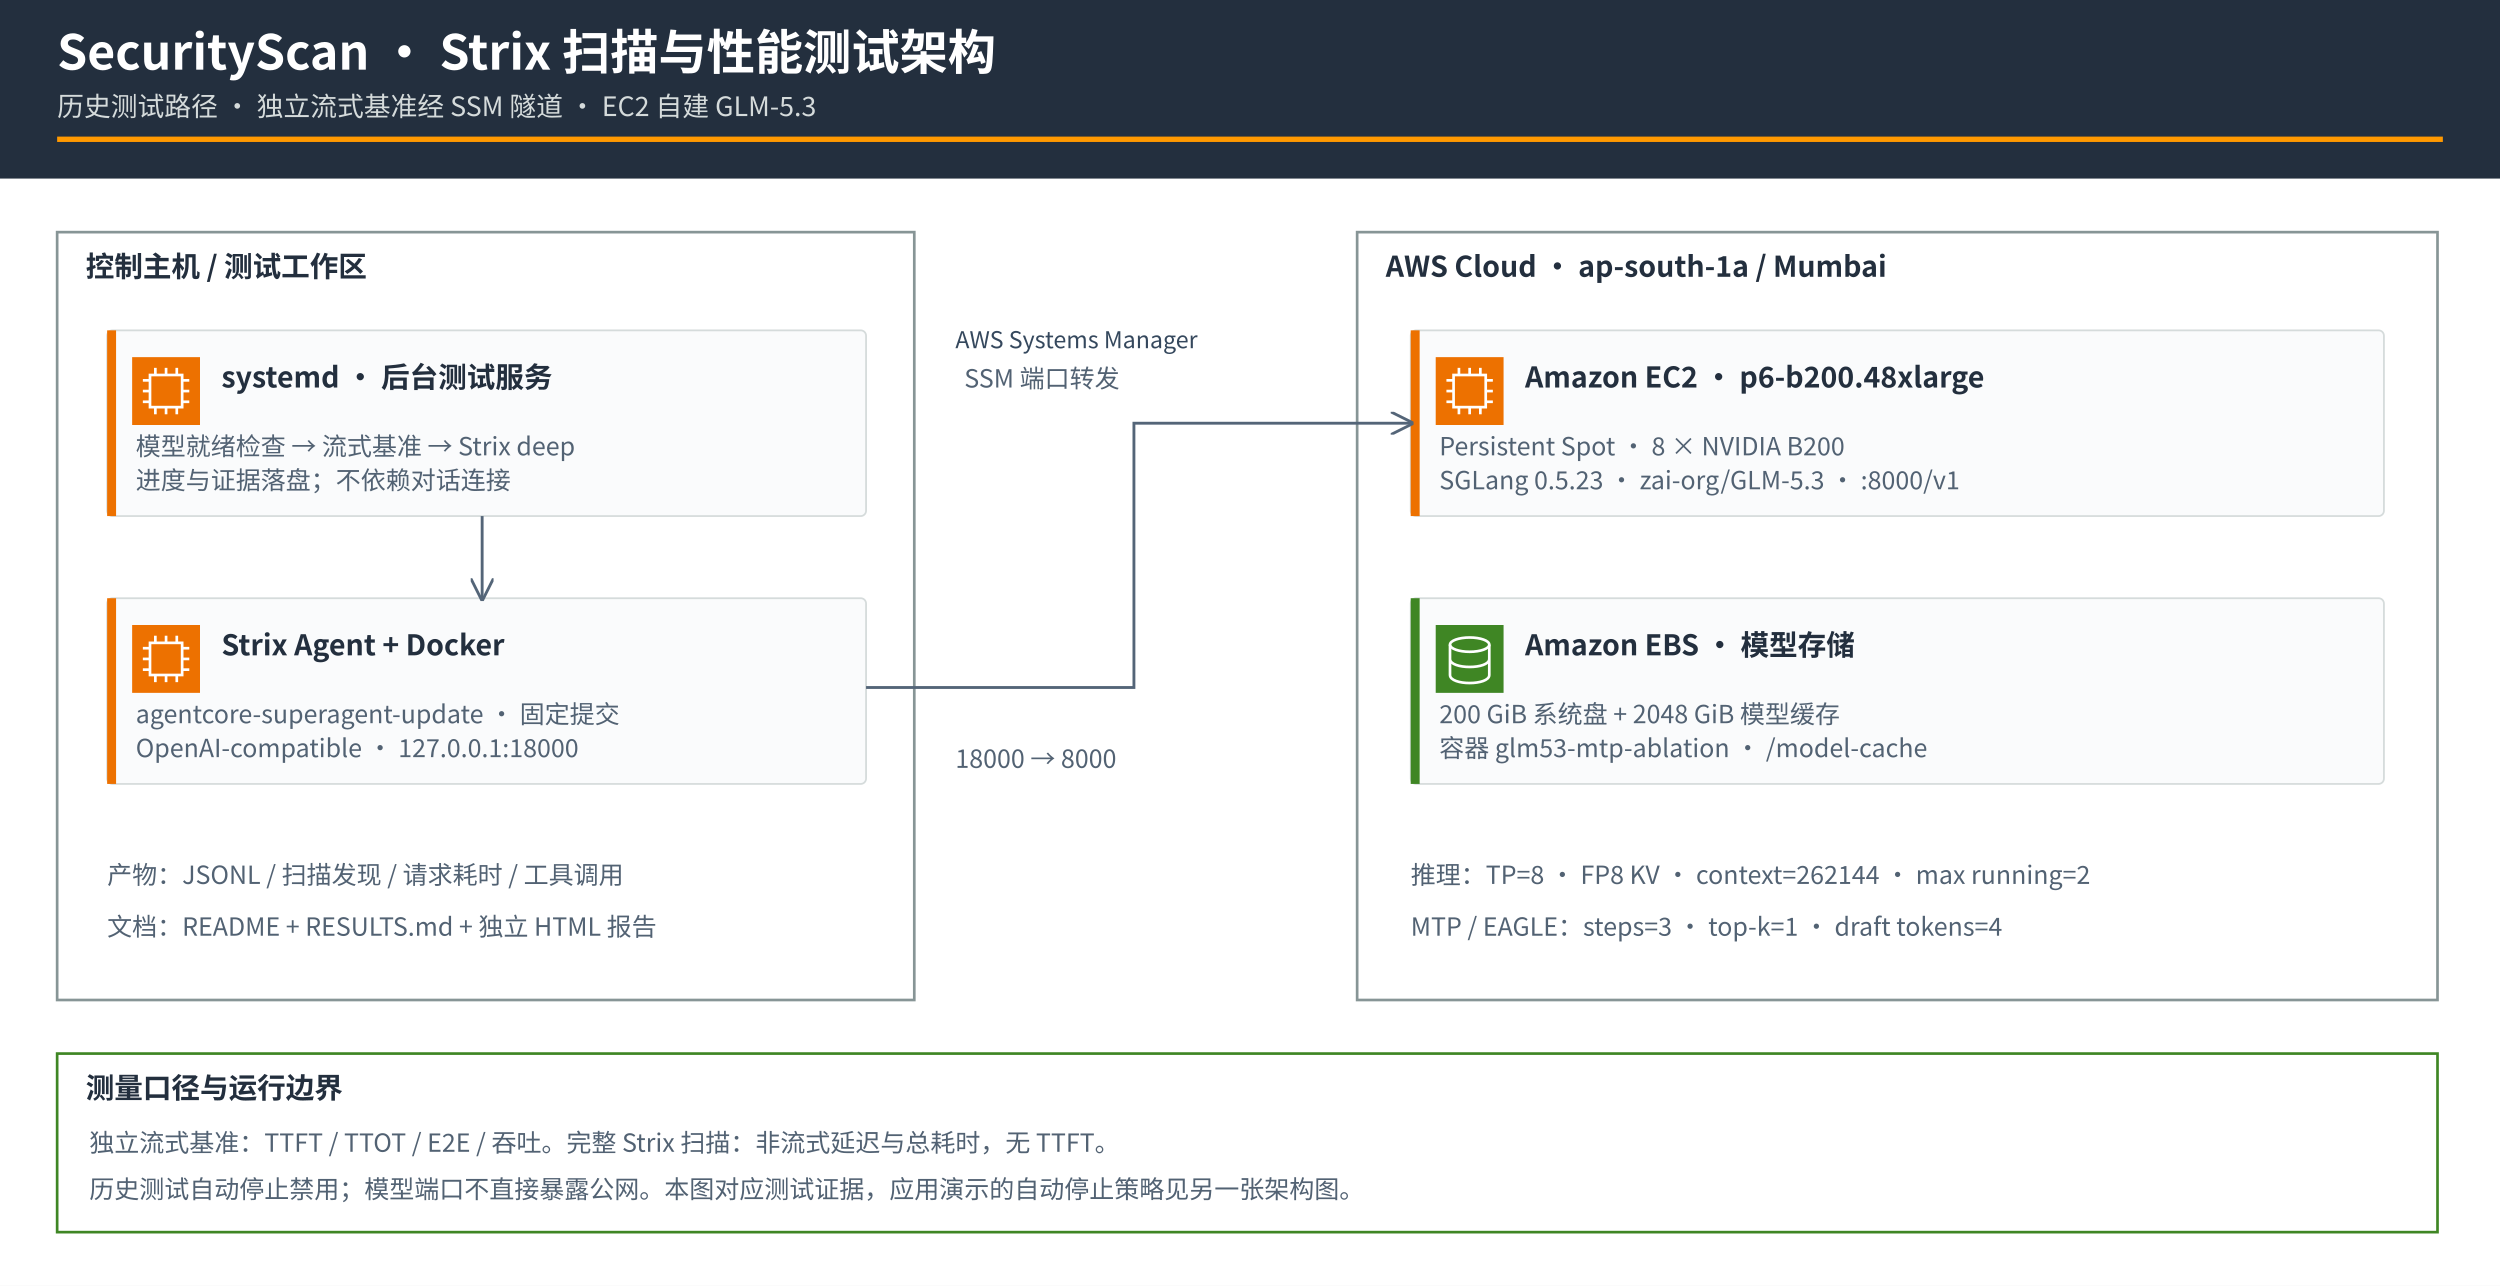
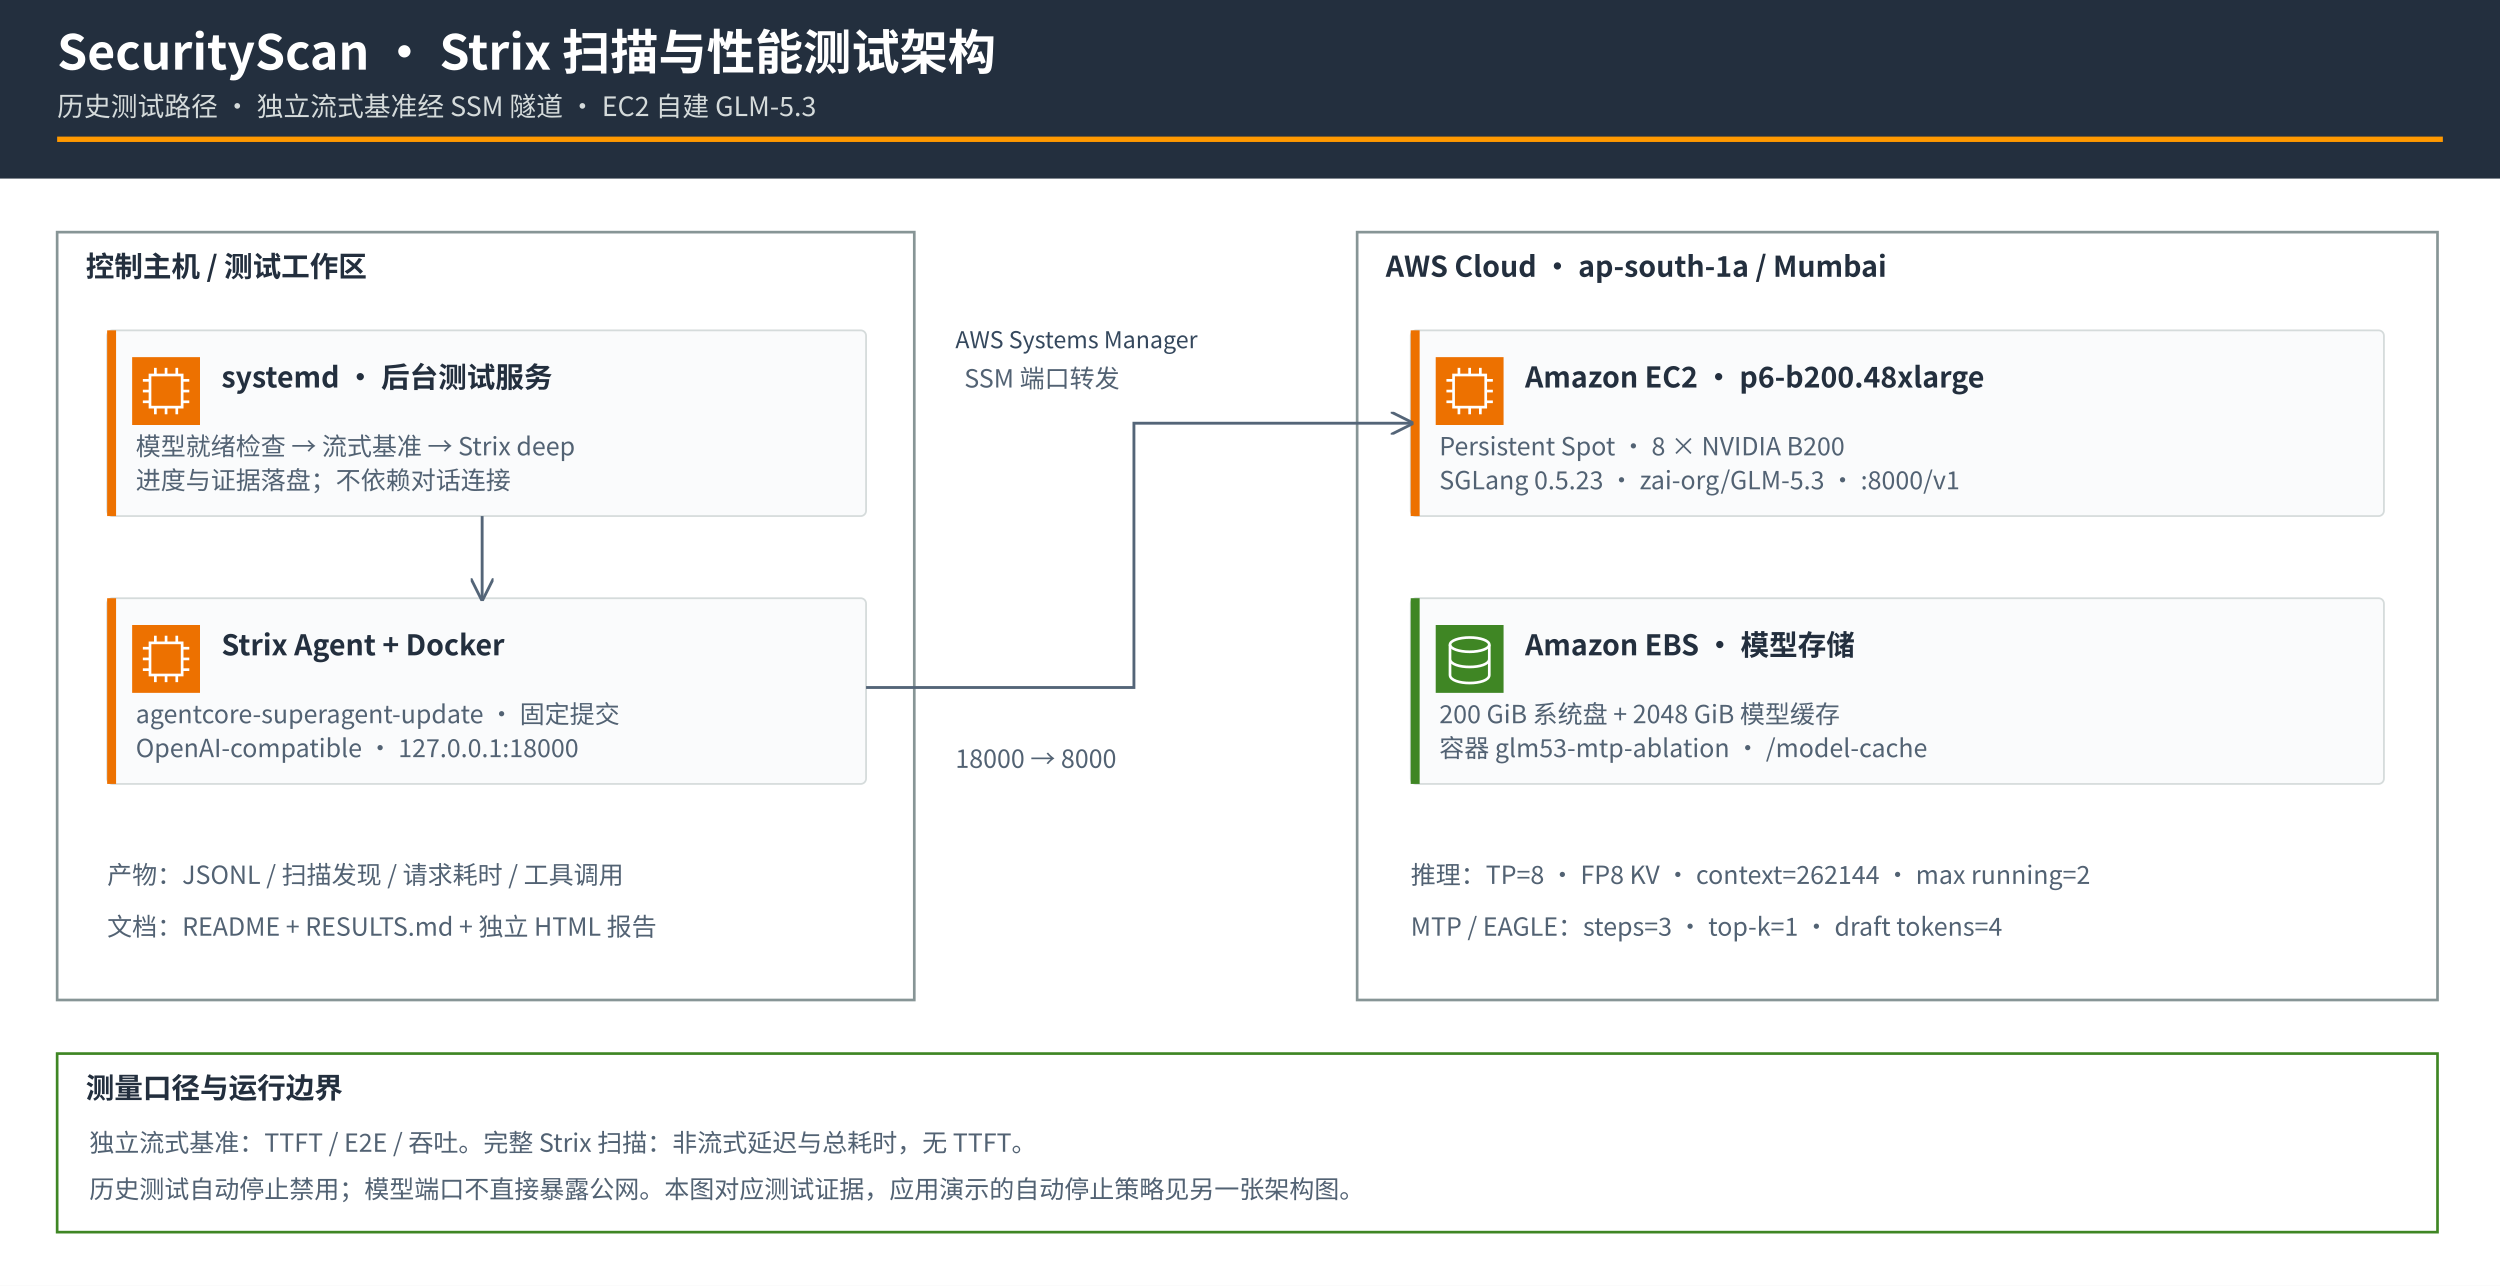
<svg xmlns="http://www.w3.org/2000/svg" width="1400" height="720" viewBox="0 0 1400 720" role="img" aria-labelledby="benchmark-title benchmark-desc">
  <defs>
    <marker id="benchmark-arrow" markerWidth="8" markerHeight="8" refX="7" refY="4" orient="auto">
      <path d="M0 0 L8 4 L0 8" fill="none" stroke="#546578" />
    </marker>
  </defs>
  <rect width="1400" height="720" fill="white" />
  <rect width="1400" height="100" fill="#232f3e" />
  <path d="M32 78 H1368" stroke="#ff9900" stroke-width="3" />
  <style>text{font-family:'Noto Sans CJK SC',Arial,'Microsoft YaHei',sans-serif;fill:#232f3e} .title{font-size:27px;font-weight:700;fill:white} .sub{font-size:15px;fill:#d5dbdb} .label{font-size:16px;font-weight:700} .detail{font-size:14px;fill:#526273} .edge{font-size:13px;fill:#35485d}</style>
  <text x="32" y="39" class="title">SecurityScan · Strix 扫描与性能测试架构</text>
  <text x="32" y="65" class="sub">历史测试路径 · 独立流式基准经 SSM 隧道 · EC2 自建 GLM-5.3</text>
  <rect x="32" y="130" width="480" height="430" fill="none" stroke="#879596" stroke-width="1.5" />
  <text x="48" y="155" class="label">控制主机 / 测试工作区</text>
  <rect x="60" y="185" width="425" height="104" rx="3" fill="#fafbfc" stroke="#d5dbdb" />
  <rect x="60" y="185" width="5" height="104" fill="#ed7100" />
  <rect x="74" y="200" width="38" height="38" fill="#ed7100" />
  <g transform="translate(74 200)" fill="none" stroke="white" stroke-width="1.5">
    <rect x="10" y="10" width="18" height="18" />
    <path d="M6 13h4m-4 6h4m-4 6h4m18-12h4m-4 6h4m-4 6h4M13 6v4m6-4v4m6-4v4m-12 18v4m6-4v4m6-4v4" />
  </g>
  <text x="124" y="217" class="label">systemd · 后台测试服务</text>
  <text x="76" y="255" class="detail">模型就绪检查 → 流式基准 → Strix deep</text>
  <text x="76" y="274" class="detail">进度与证据落盘；不依赖对话连接</text>
  <rect x="60" y="335" width="425" height="104" rx="3" fill="#fafbfc" stroke="#d5dbdb" />
  <rect x="60" y="335" width="5" height="104" fill="#ed7100" />
  <rect x="74" y="350" width="38" height="38" fill="#ed7100" />
  <g transform="translate(74 350)" fill="none" stroke="white" stroke-width="1.5">
    <rect x="10" y="10" width="18" height="18" />
    <path d="M6 13h4m-4 6h4m-4 6h4m18-12h4m-4 6h4m-4 6h4M13 6v4m6-4v4m6-4v4m-12 18v4m6-4v4m6-4v4" />
  </g>
  <text x="124" y="367" class="label">Strix Agent + Docker</text>
  <text x="76" y="405" class="detail">agentcore-superagent-update · 固定提交</text>
  <text x="76" y="424" class="detail">OpenAI-compatible · 127.0.0.1:18000</text>
  <polyline points="270,289 270,335" fill="none" stroke="#546578" stroke-width="1.6" marker-end="url(#benchmark-arrow)" />
  <text x="60" y="495" class="detail">产物：JSONL / 扫描发现 / 请求耗时 / 工具调用</text>
  <text x="60" y="524" class="detail">文档：README + RESULTS.md + 独立 HTML 报告</text>
  <rect x="760" y="130" width="605" height="430" fill="none" stroke="#879596" stroke-width="1.5" />
  <text x="776" y="155" class="label">AWS Cloud · ap-south-1a / Mumbai</text>
  <rect x="790" y="185" width="545" height="104" rx="3" fill="#fafbfc" stroke="#d5dbdb" />
  <rect x="790" y="185" width="5" height="104" fill="#ed7100" />
  <rect x="804" y="200" width="38" height="38" fill="#ed7100" />
  <g transform="translate(804 200)" fill="none" stroke="white" stroke-width="1.5">
    <rect x="10" y="10" width="18" height="18" />
    <path d="M6 13h4m-4 6h4m-4 6h4m18-12h4m-4 6h4m-4 6h4M13 6v4m6-4v4m6-4v4m-12 18v4m6-4v4m6-4v4" />
  </g>
  <text x="854" y="217" class="label">Amazon EC2 · p6-b200.48xlarge</text>
  <text x="806" y="255" class="detail">Persistent Spot · 8 × NVIDIA B200</text>
  <text x="806" y="274" class="detail">SGLang 0.5.23 · zai-org/GLM-5.3 · :8000/v1</text>
  <rect x="790" y="335" width="545" height="104" rx="3" fill="#fafbfc" stroke="#d5dbdb" />
  <rect x="790" y="335" width="5" height="104" fill="#3f8624" />
  <rect x="804" y="350" width="38" height="38" fill="#3f8624" />
  <g transform="translate(804 350)" fill="none" stroke="white" stroke-width="1.5">
    <ellipse cx="19" cy="11" rx="11" ry="4" />
    <path d="M8 11v17c0 6 22 6 22 0V11M8 19c0 6 22 6 22 0" />
  </g>
  <text x="854" y="367" class="label">Amazon EBS · 模型存储</text>
  <text x="806" y="405" class="detail">200 GiB 系统盘 + 2048 GiB 模型缓存</text>
  <text x="806" y="424" class="detail">容器 glm53-mtp-ablation · /model-cache</text>
  <text x="790" y="495" class="detail">推理：TP=8 · FP8 KV · context=262144 · max running=2</text>
  <text x="790" y="524" class="detail">MTP / EAGLE：steps=3 · top-k=1 · draft tokens=4</text>
  <polyline points="485,385 635,385 635,237 790,237" fill="none" stroke="#546578" stroke-width="1.6" marker-end="url(#benchmark-arrow)" />
  <text x="535" y="195" class="edge">AWS Systems Manager</text>
  <text x="540" y="217" class="detail">SSM 端口转发</text>
  <text x="535" y="430" class="detail">18000 → 8000</text>
  <rect x="32" y="590" width="1333" height="100" fill="none" stroke="#3f8624" stroke-width="1.5" />
  <text x="48" y="615" class="label">测量口径与运行边界</text>
-   <text x="50" y="645" class="detail">独立流式基准：TTFT / TTOT / E2E / 吞吐。完整 Strix 扫描：非流式延迟与总耗时，无 TTFT。</text>
+   <text x="50" y="645" class="detail">独立流式基准：TTFT / E2E / 吞吐。完整 Strix 扫描：非流式延迟与总耗时，无 TTFT。</text>
  <text x="50" y="671" class="detail">历史测试自动停止禁用；模型端口不直接暴露公网。本图对应测试证据，应用演示的自动停止策略见另一张架构图。</text>
</svg>
